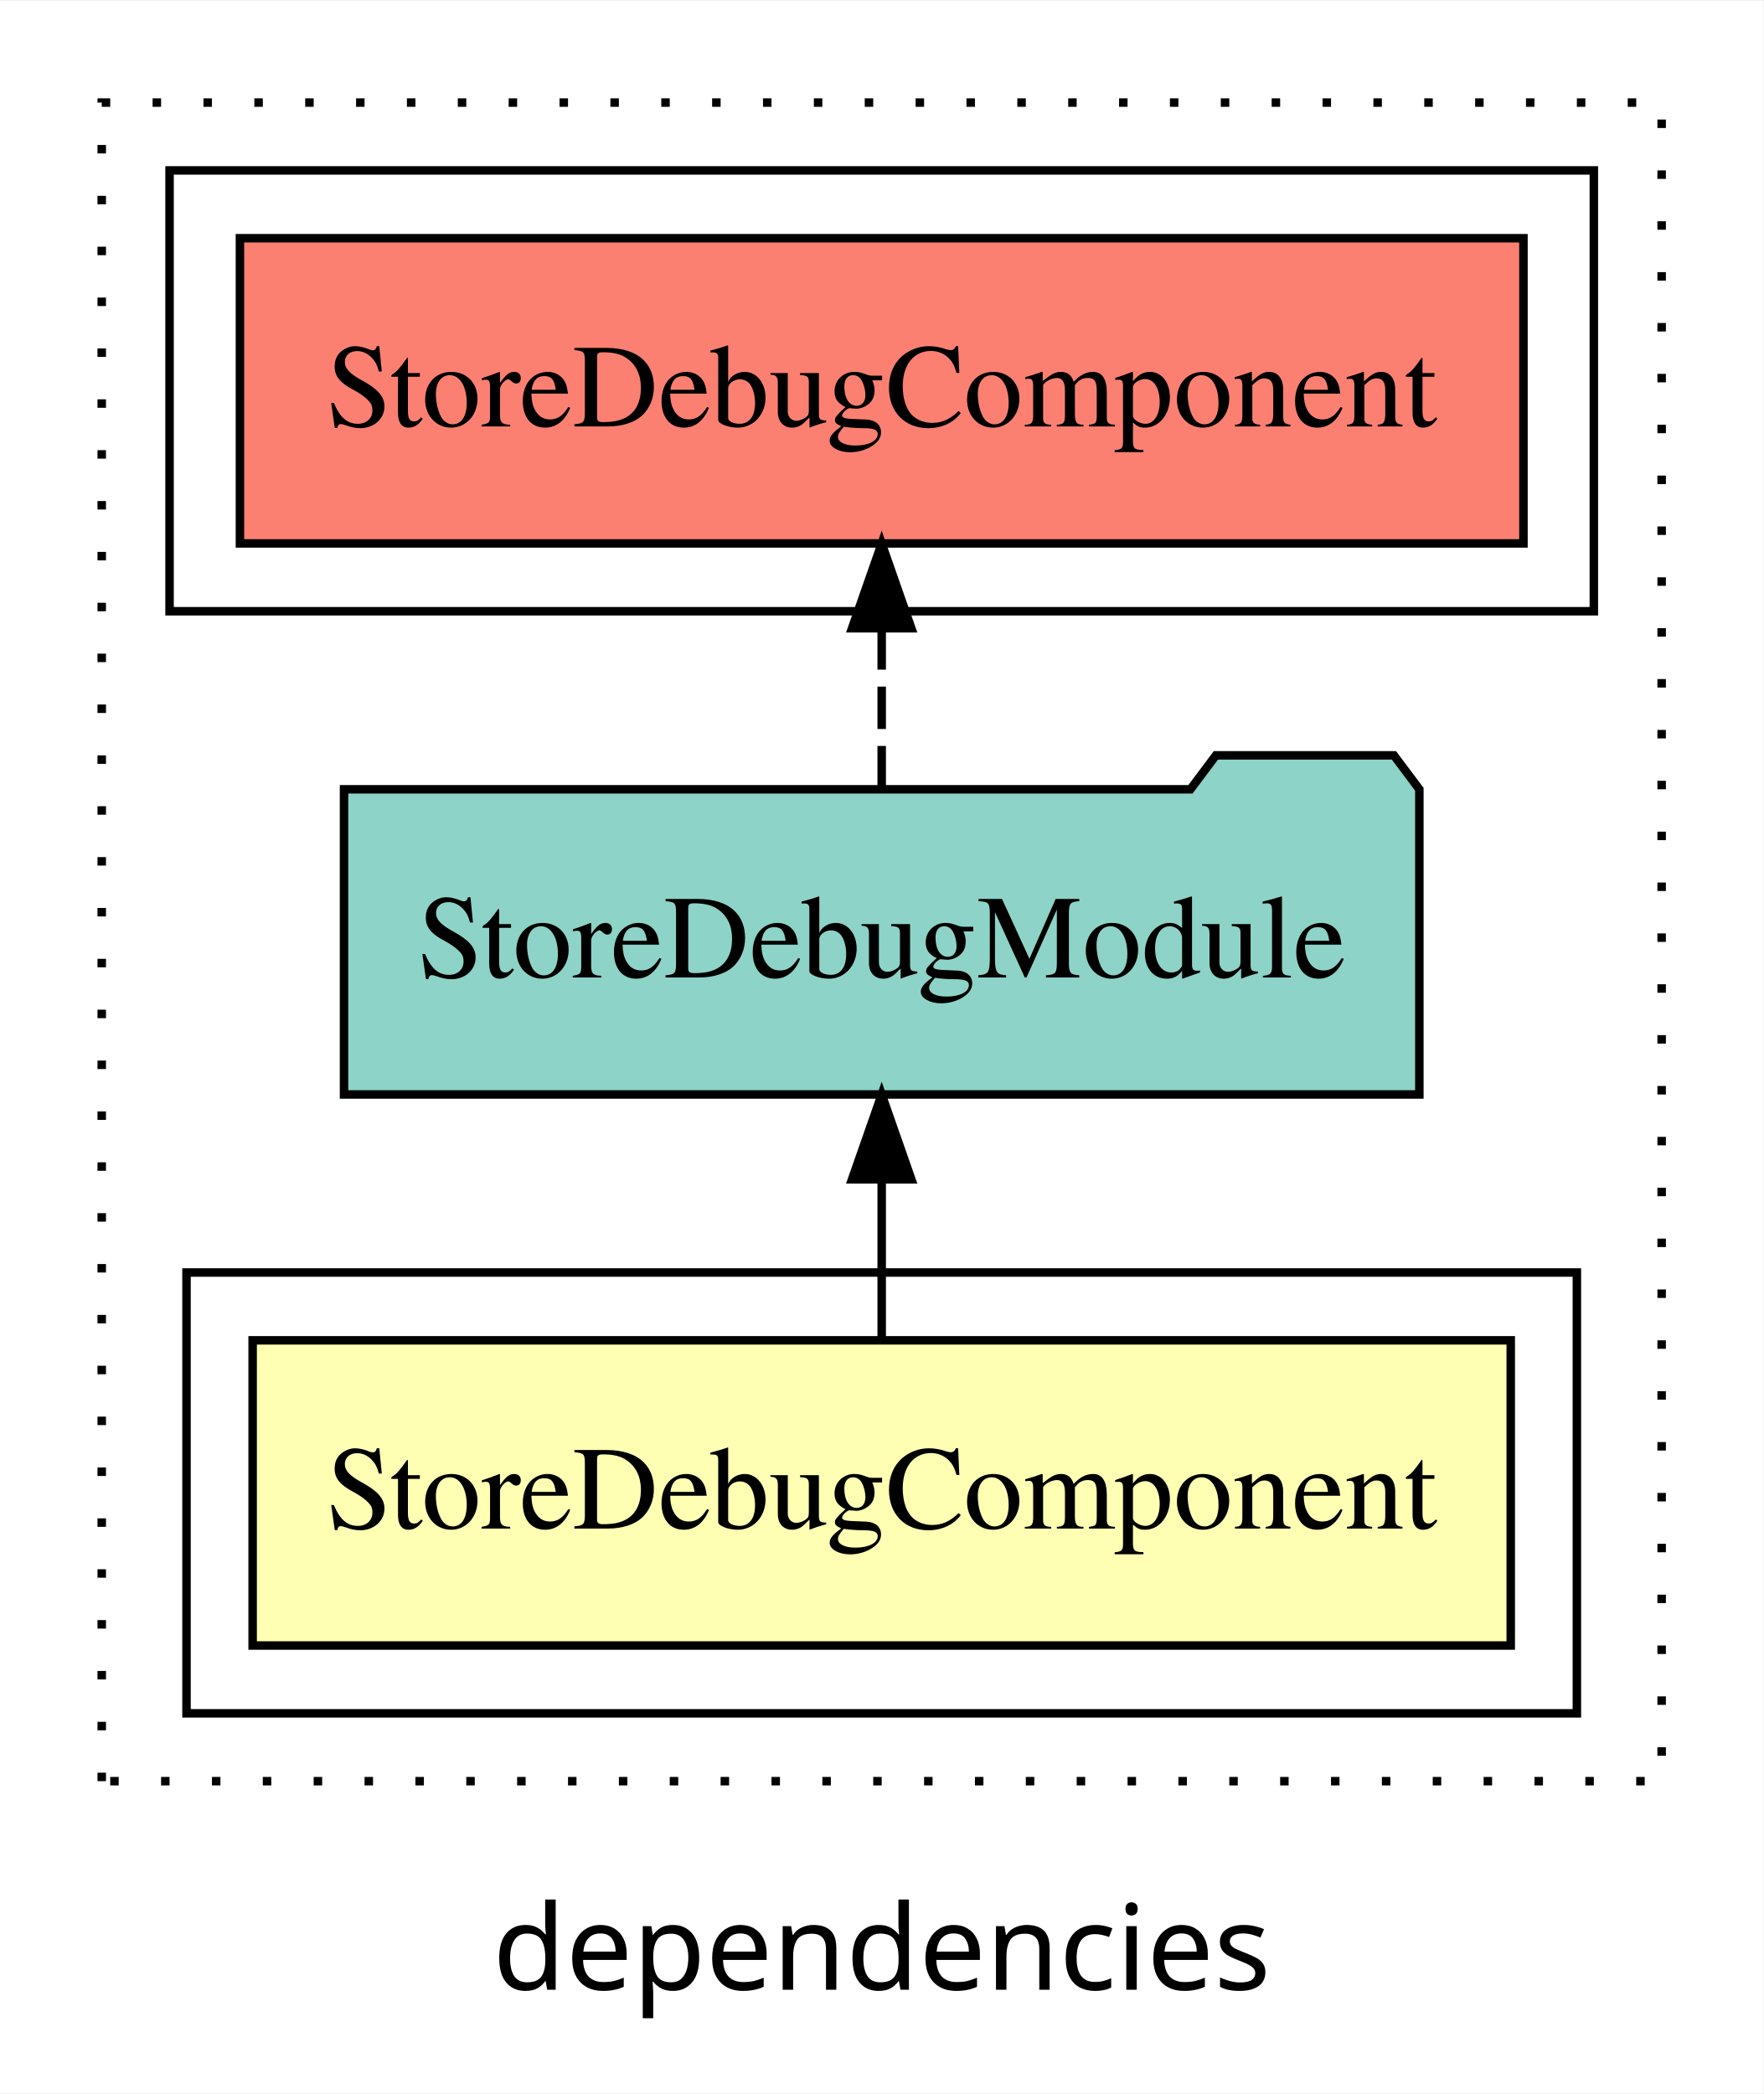
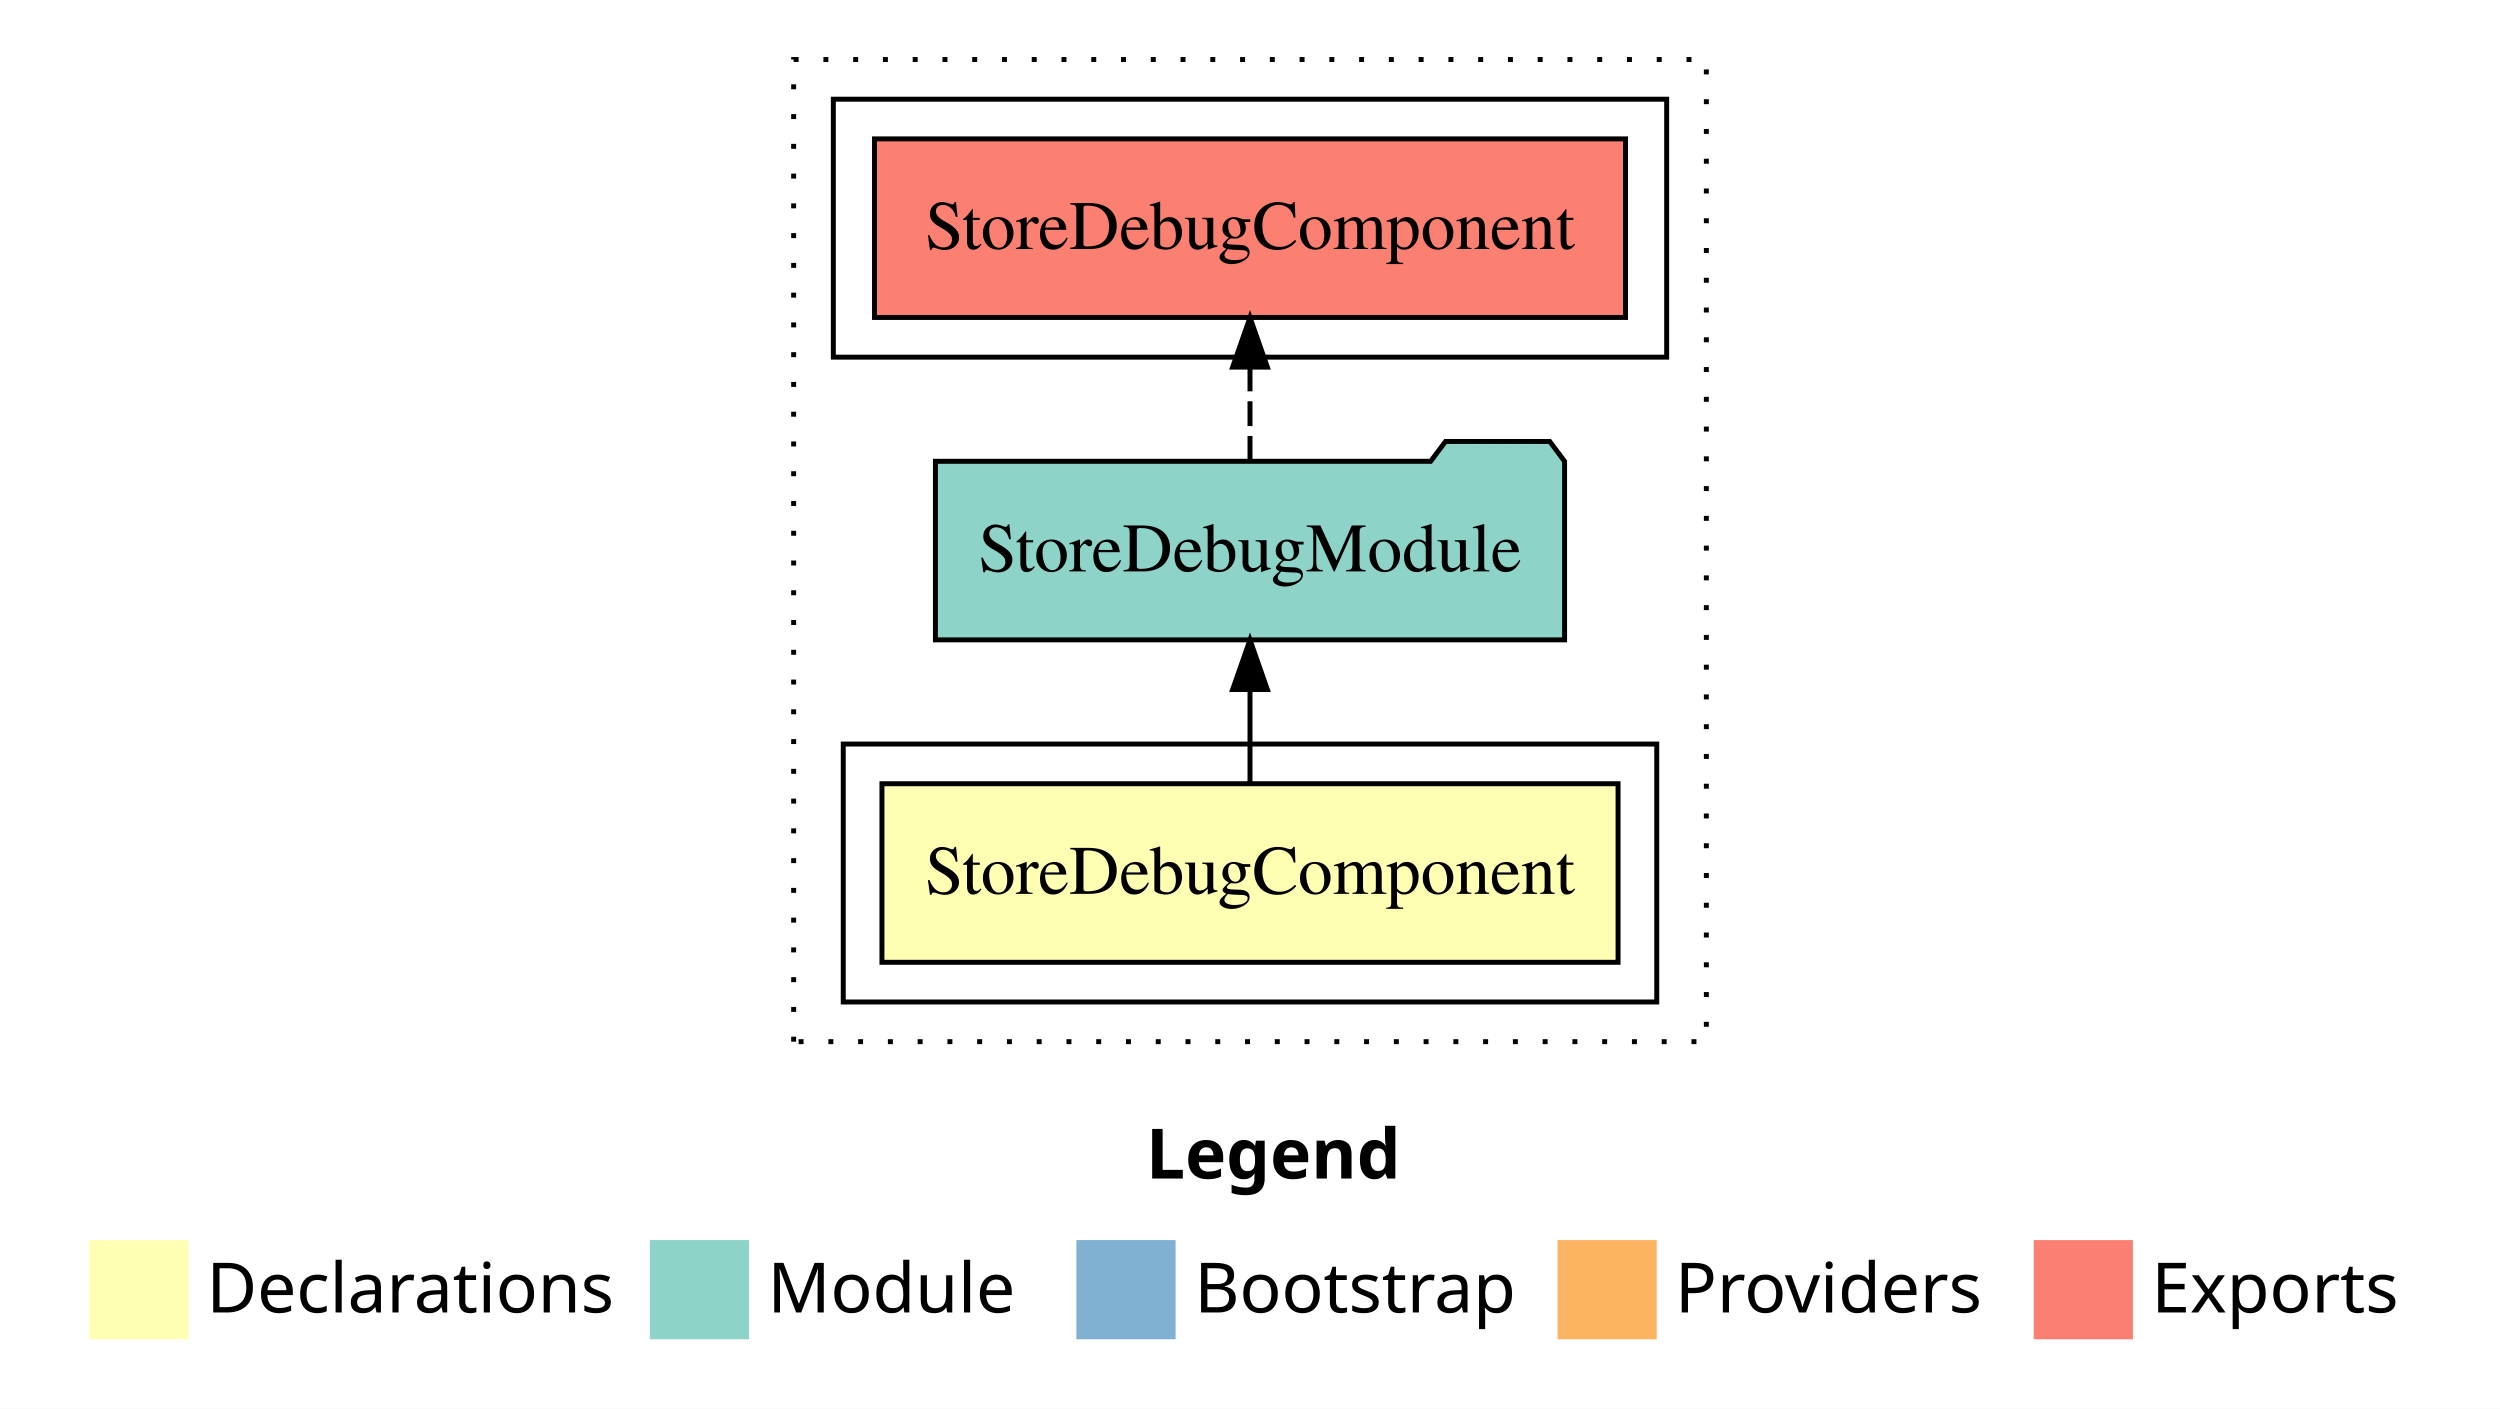
- <svg xmlns="http://www.w3.org/2000/svg" width="208pt" height="247pt" viewBox="0.00 0.00 208.00 246.80">
-   <g id="graph0" class="graph" transform="scale(1 1) rotate(0) translate(4 242.8)">
-     <polygon fill="white" stroke="transparent" points="-4,4 -4,-242.8 204,-242.8 204,4 -4,4" />
-     <text text-anchor="middle" x="100" y="-8.2" font-family="sans-serif" font-size="14.00">dependencies</text>
+ <svg xmlns="http://www.w3.org/2000/svg" width="504pt" height="284pt" viewBox="0.00 0.00 504.00 284.00">
+   <g id="graph0" class="graph" transform="scale(1 1) rotate(0) translate(4 280)">
+     <polygon fill="white" stroke="transparent" points="-4,4 -4,-280 500,-280 500,4 -4,4" />
+     <text text-anchor="start" x="227.01" y="-42.4" font-family="Times-12" font-weight="bold" font-size="14.00">Legend</text>
+     <polygon fill="#ffffb3" stroke="transparent" points="14,-10 14,-30 34,-30 34,-10 14,-10" />
+     <text text-anchor="start" x="37.63" y="-15.4" font-family="Times-12" font-size="14.00">  Declarations</text>
+     <polygon fill="#8dd3c7" stroke="transparent" points="127,-10 127,-30 147,-30 147,-10 127,-10" />
+     <text text-anchor="start" x="150.73" y="-15.4" font-family="Times-12" font-size="14.00">  Module</text>
+     <polygon fill="#80b1d3" stroke="transparent" points="213,-10 213,-30 233,-30 233,-10 213,-10" />
+     <text text-anchor="start" x="236.78" y="-15.4" font-family="Times-12" font-size="14.00">  Bootstrap</text>
+     <polygon fill="#fdb462" stroke="transparent" points="310,-10 310,-30 330,-30 330,-10 310,-10" />
+     <text text-anchor="start" x="333.67" y="-15.4" font-family="Times-12" font-size="14.00">  Providers</text>
+     <polygon fill="#fb8072" stroke="transparent" points="406,-10 406,-30 426,-30 426,-10 406,-10" />
+     <text text-anchor="start" x="429.73" y="-15.4" font-family="Times-12" font-size="14.00">  Exports</text>
    <g id="clust1" class="cluster">
-       <polygon fill="none" stroke="black" stroke-dasharray="1,5" points="8,-32.8 8,-230.8 192,-230.8 192,-32.8 8,-32.8" />
+       <polygon fill="none" stroke="black" stroke-dasharray="1,5" points="156,-70 156,-268 340,-268 340,-70 156,-70" />
+     </g>
+     <g id="clust2" class="cluster">
+       <polygon fill="none" stroke="black" points="166,-78 166,-130 330,-130 330,-78 166,-78" />
    </g>
    <g id="clust5" class="cluster">
-       <polygon fill="none" stroke="black" points="16,-170.8 16,-222.8 184,-222.8 184,-170.8 16,-170.8" />
-     </g>
-     <g id="clust2" class="cluster">
-       <polygon fill="none" stroke="black" points="18,-40.8 18,-92.8 182,-92.8 182,-40.8 18,-40.8" />
+       <polygon fill="none" stroke="black" points="164,-208 164,-260 332,-260 332,-208 164,-208" />
    </g>
    <g id="node1" class="node">
-       <polygon fill="#ffffb3" stroke="black" points="174.2,-84.8 25.8,-84.8 25.8,-48.8 174.2,-48.8 174.2,-84.8" />
-       <text text-anchor="middle" x="100" y="-62.6" font-family="Times,serif" font-size="14.00">StoreDebugComponent</text>
+       <polygon fill="#ffffb3" stroke="black" points="322.2,-122 173.8,-122 173.8,-86 322.2,-86 322.2,-122" />
+       <text text-anchor="middle" x="248" y="-99.8" font-family="Times,serif" font-size="14.00">StoreDebugComponent</text>
    </g>
    <g id="node2" class="node">
-       <polygon fill="#8dd3c7" stroke="black" points="163.42,-149.8 160.42,-153.8 139.42,-153.8 136.42,-149.8 36.58,-149.8 36.58,-113.8 163.42,-113.8 163.42,-149.8" />
-       <text text-anchor="middle" x="100" y="-127.6" font-family="Times,serif" font-size="14.00">StoreDebugModule</text>
+       <polygon fill="#8dd3c7" stroke="black" points="311.42,-187 308.42,-191 287.42,-191 284.42,-187 184.58,-187 184.58,-151 311.42,-151 311.42,-187" />
+       <text text-anchor="middle" x="248" y="-164.8" font-family="Times,serif" font-size="14.00">StoreDebugModule</text>
    </g>
    <g id="edge1" class="edge">
-       <path fill="none" stroke="black" d="M100,-84.91C100,-84.91 100,-103.79 100,-103.79" />
-       <polygon fill="black" stroke="black" points="96.5,-103.79 100,-113.79 103.5,-103.79 96.5,-103.79" />
+       <path fill="none" stroke="black" d="M248,-122.11C248,-122.11 248,-140.99 248,-140.99" />
+       <polygon fill="black" stroke="black" points="244.5,-140.99 248,-150.99 251.5,-140.99 244.5,-140.99" />
    </g>
    <g id="node3" class="node">
-       <polygon fill="#fb8072" stroke="black" points="175.7,-214.8 24.3,-214.8 24.3,-178.8 175.7,-178.8 175.7,-214.8" />
-       <text text-anchor="middle" x="100" y="-192.6" font-family="Times,serif" font-size="14.00">StoreDebugComponent </text>
+       <polygon fill="#fb8072" stroke="black" points="323.7,-252 172.3,-252 172.3,-216 323.7,-216 323.7,-252" />
+       <text text-anchor="middle" x="248" y="-229.8" font-family="Times,serif" font-size="14.00">StoreDebugComponent </text>
    </g>
    <g id="edge2" class="edge">
-       <path fill="none" stroke="black" stroke-dasharray="5,2" d="M100,-149.91C100,-149.91 100,-168.79 100,-168.79" />
-       <polygon fill="black" stroke="black" points="96.5,-168.79 100,-178.79 103.5,-168.79 96.5,-168.79" />
+       <path fill="none" stroke="black" stroke-dasharray="5,2" d="M248,-187.11C248,-187.11 248,-205.99 248,-205.99" />
+       <polygon fill="black" stroke="black" points="244.5,-205.99 248,-215.99 251.5,-205.99 244.5,-205.99" />
    </g>
  </g>
</svg>
